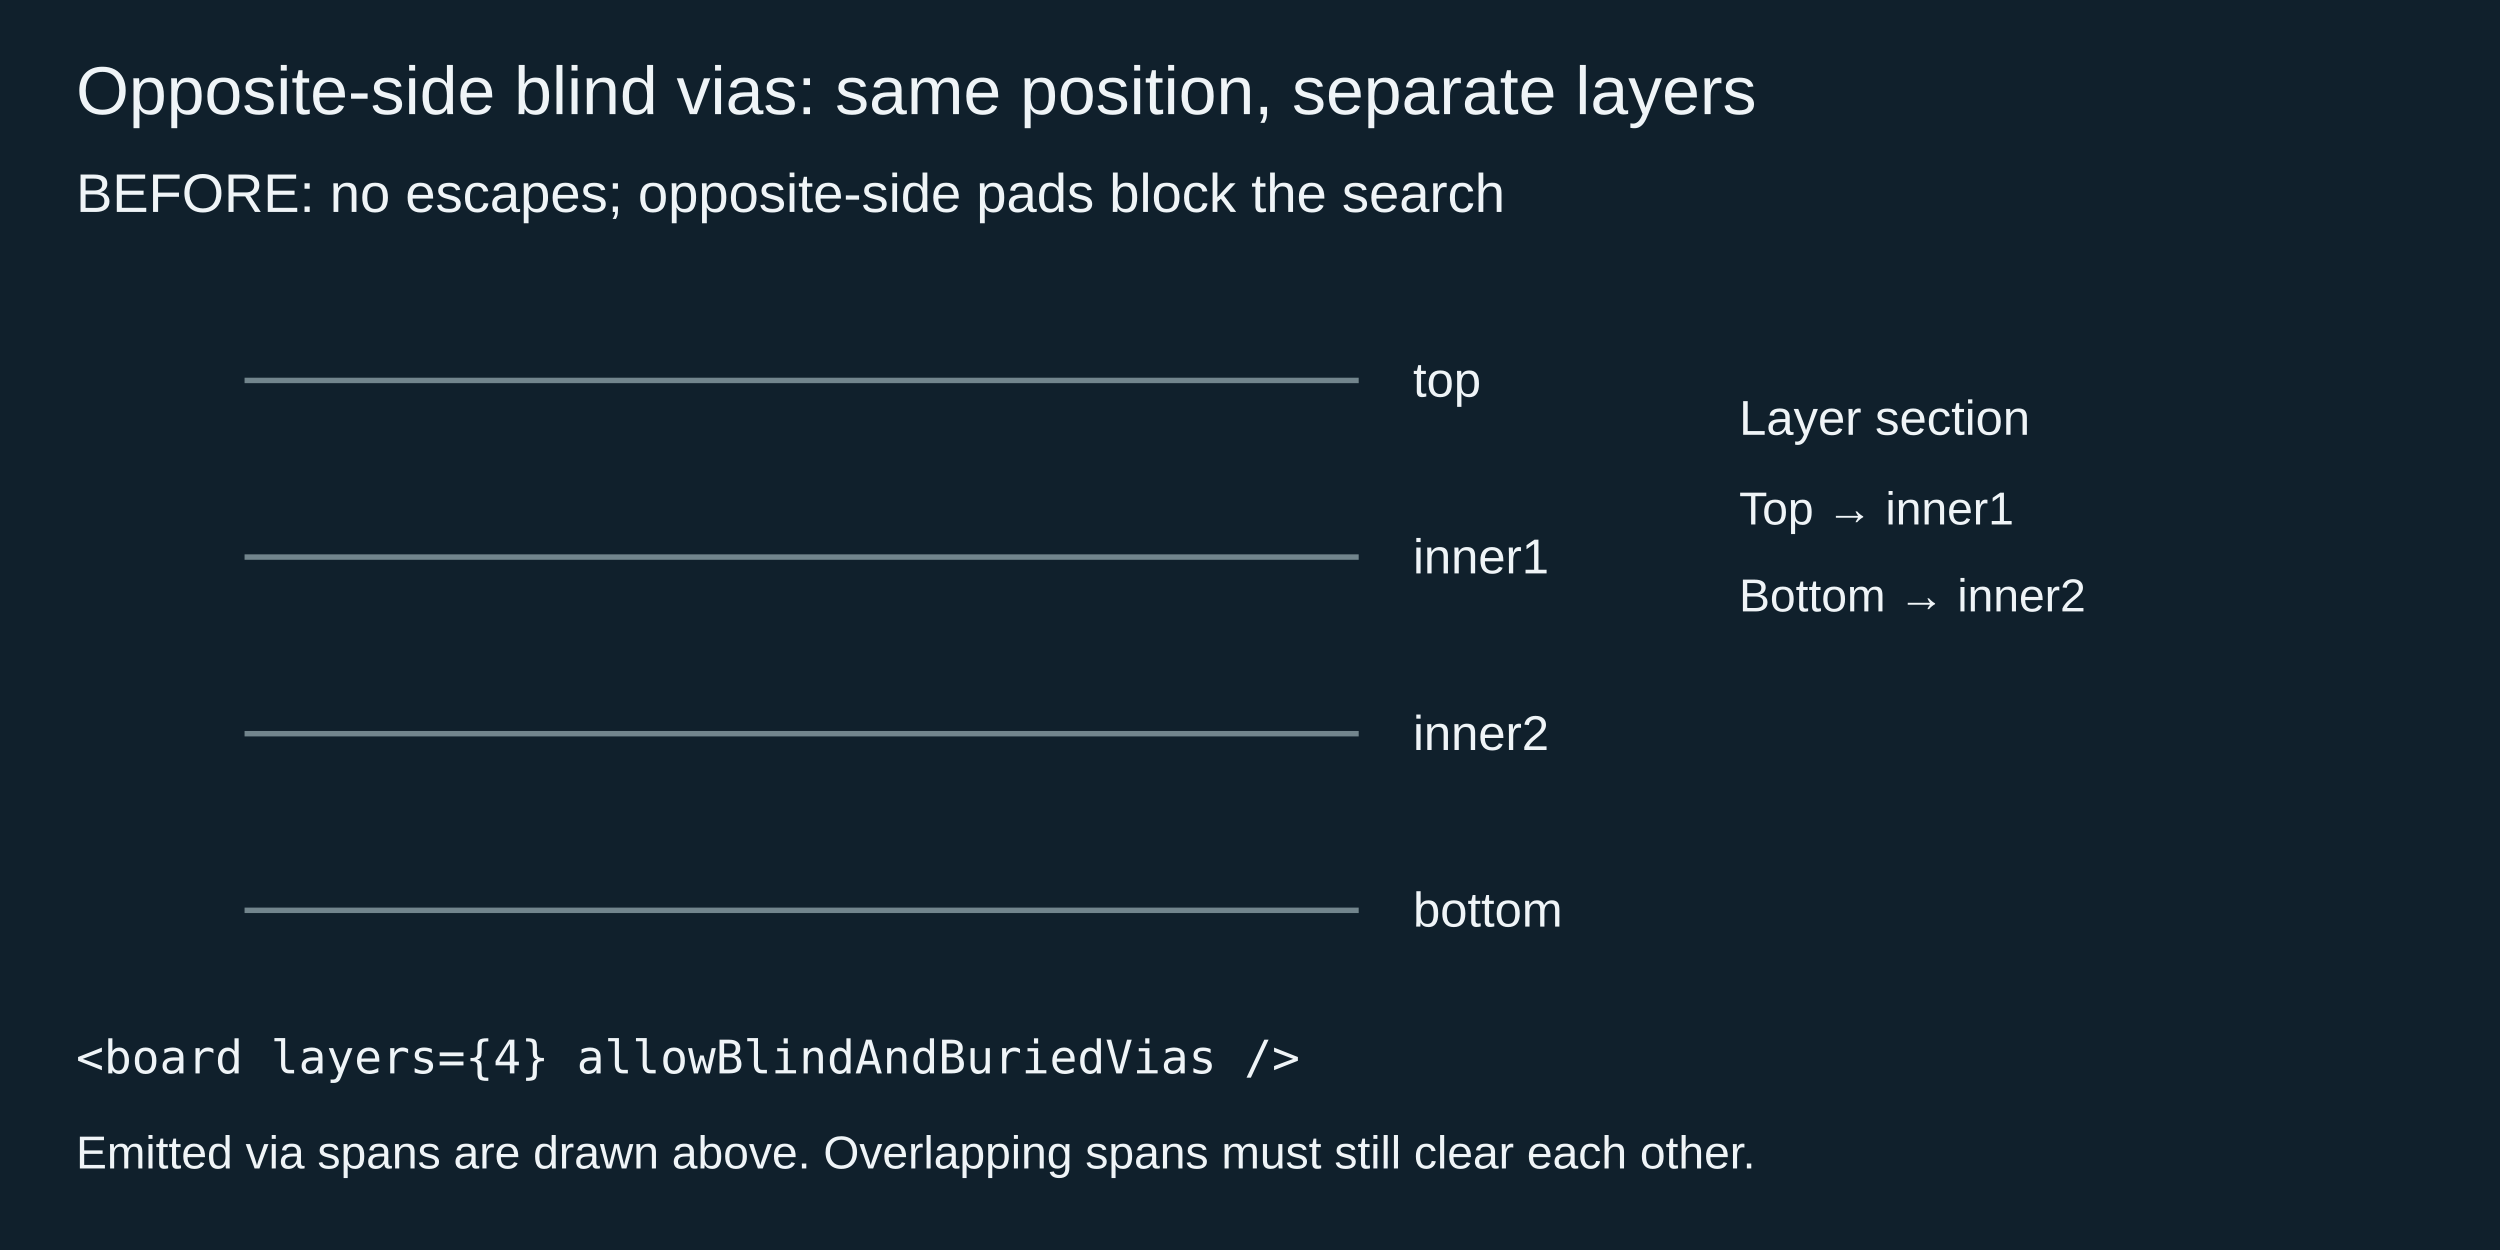
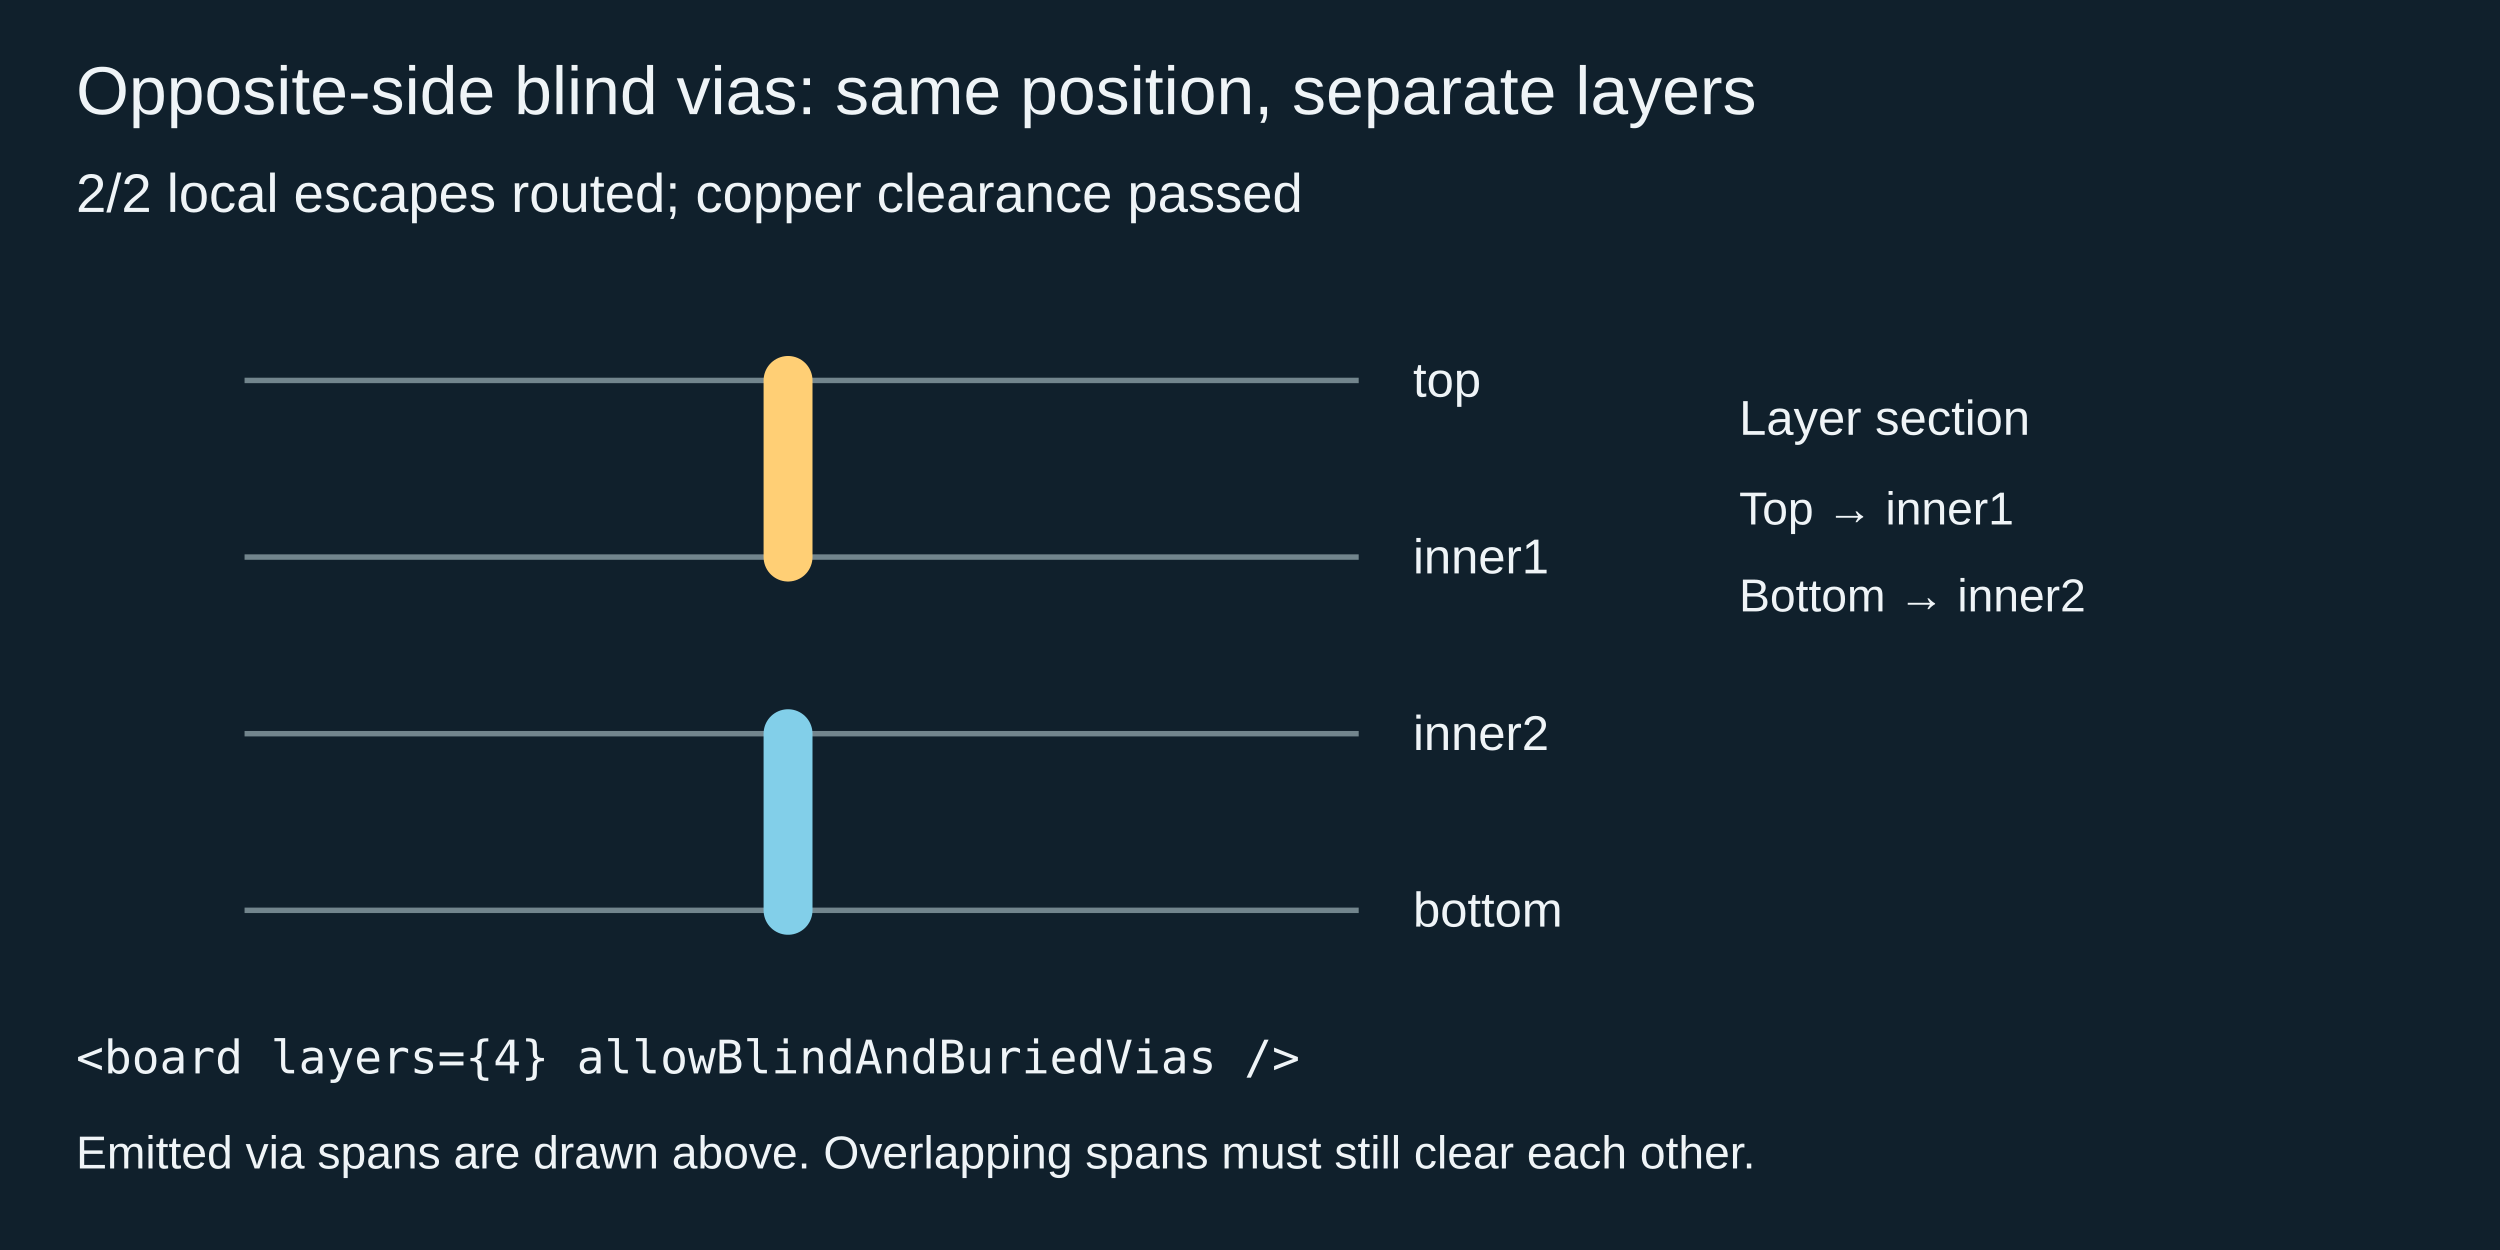
<svg xmlns="http://www.w3.org/2000/svg" width="920" height="460">
  <rect width="920" height="460" fill="#10202c" />
  <g font-family="Arial" fill="#eff4f7">
    <text x="28" y="42" font-size="25">Opposite-side blind vias: same position, separate layers</text>
-     <text x="28" y="78" font-size="20">BEFORE: no escapes; opposite-side pads block the search</text>
+     <text x="28" y="78" font-size="20">2/2 local escapes routed; copper clearance passed</text>
    <path d="M90 140H500" stroke="#72858d" stroke-width="2" />
    <text x="520" y="146" font-size="18">top</text>
    <path d="M90 205H500" stroke="#72858d" stroke-width="2" />
    <text x="520" y="211" font-size="18">inner1</text>
    <path d="M90 270H500" stroke="#72858d" stroke-width="2" />
    <text x="520" y="276" font-size="18">inner2</text>
    <path d="M90 335H500" stroke="#72858d" stroke-width="2" />
    <text x="520" y="341" font-size="18">bottom</text>
+     <path d="M290 140V205" stroke="#ffcf75" stroke-width="18" stroke-linecap="round" />
+     <path d="M290 335V270" stroke="#82cfe9" stroke-width="18" stroke-linecap="round" />
    <text x="640" y="160" font-size="18">Layer section</text>
    <text x="640" y="193" font-size="17">Top → inner1</text>
    <text x="640" y="225" font-size="17">Bottom → inner2</text>
    <text x="28" y="395" font-family="monospace" font-size="17">&lt;board layers={4} allowBlindAndBuriedVias /&gt;</text>
    <text x="28" y="430" font-size="17">Emitted via spans are drawn above. Overlapping spans must still clear each other.</text>
  </g>
</svg>
